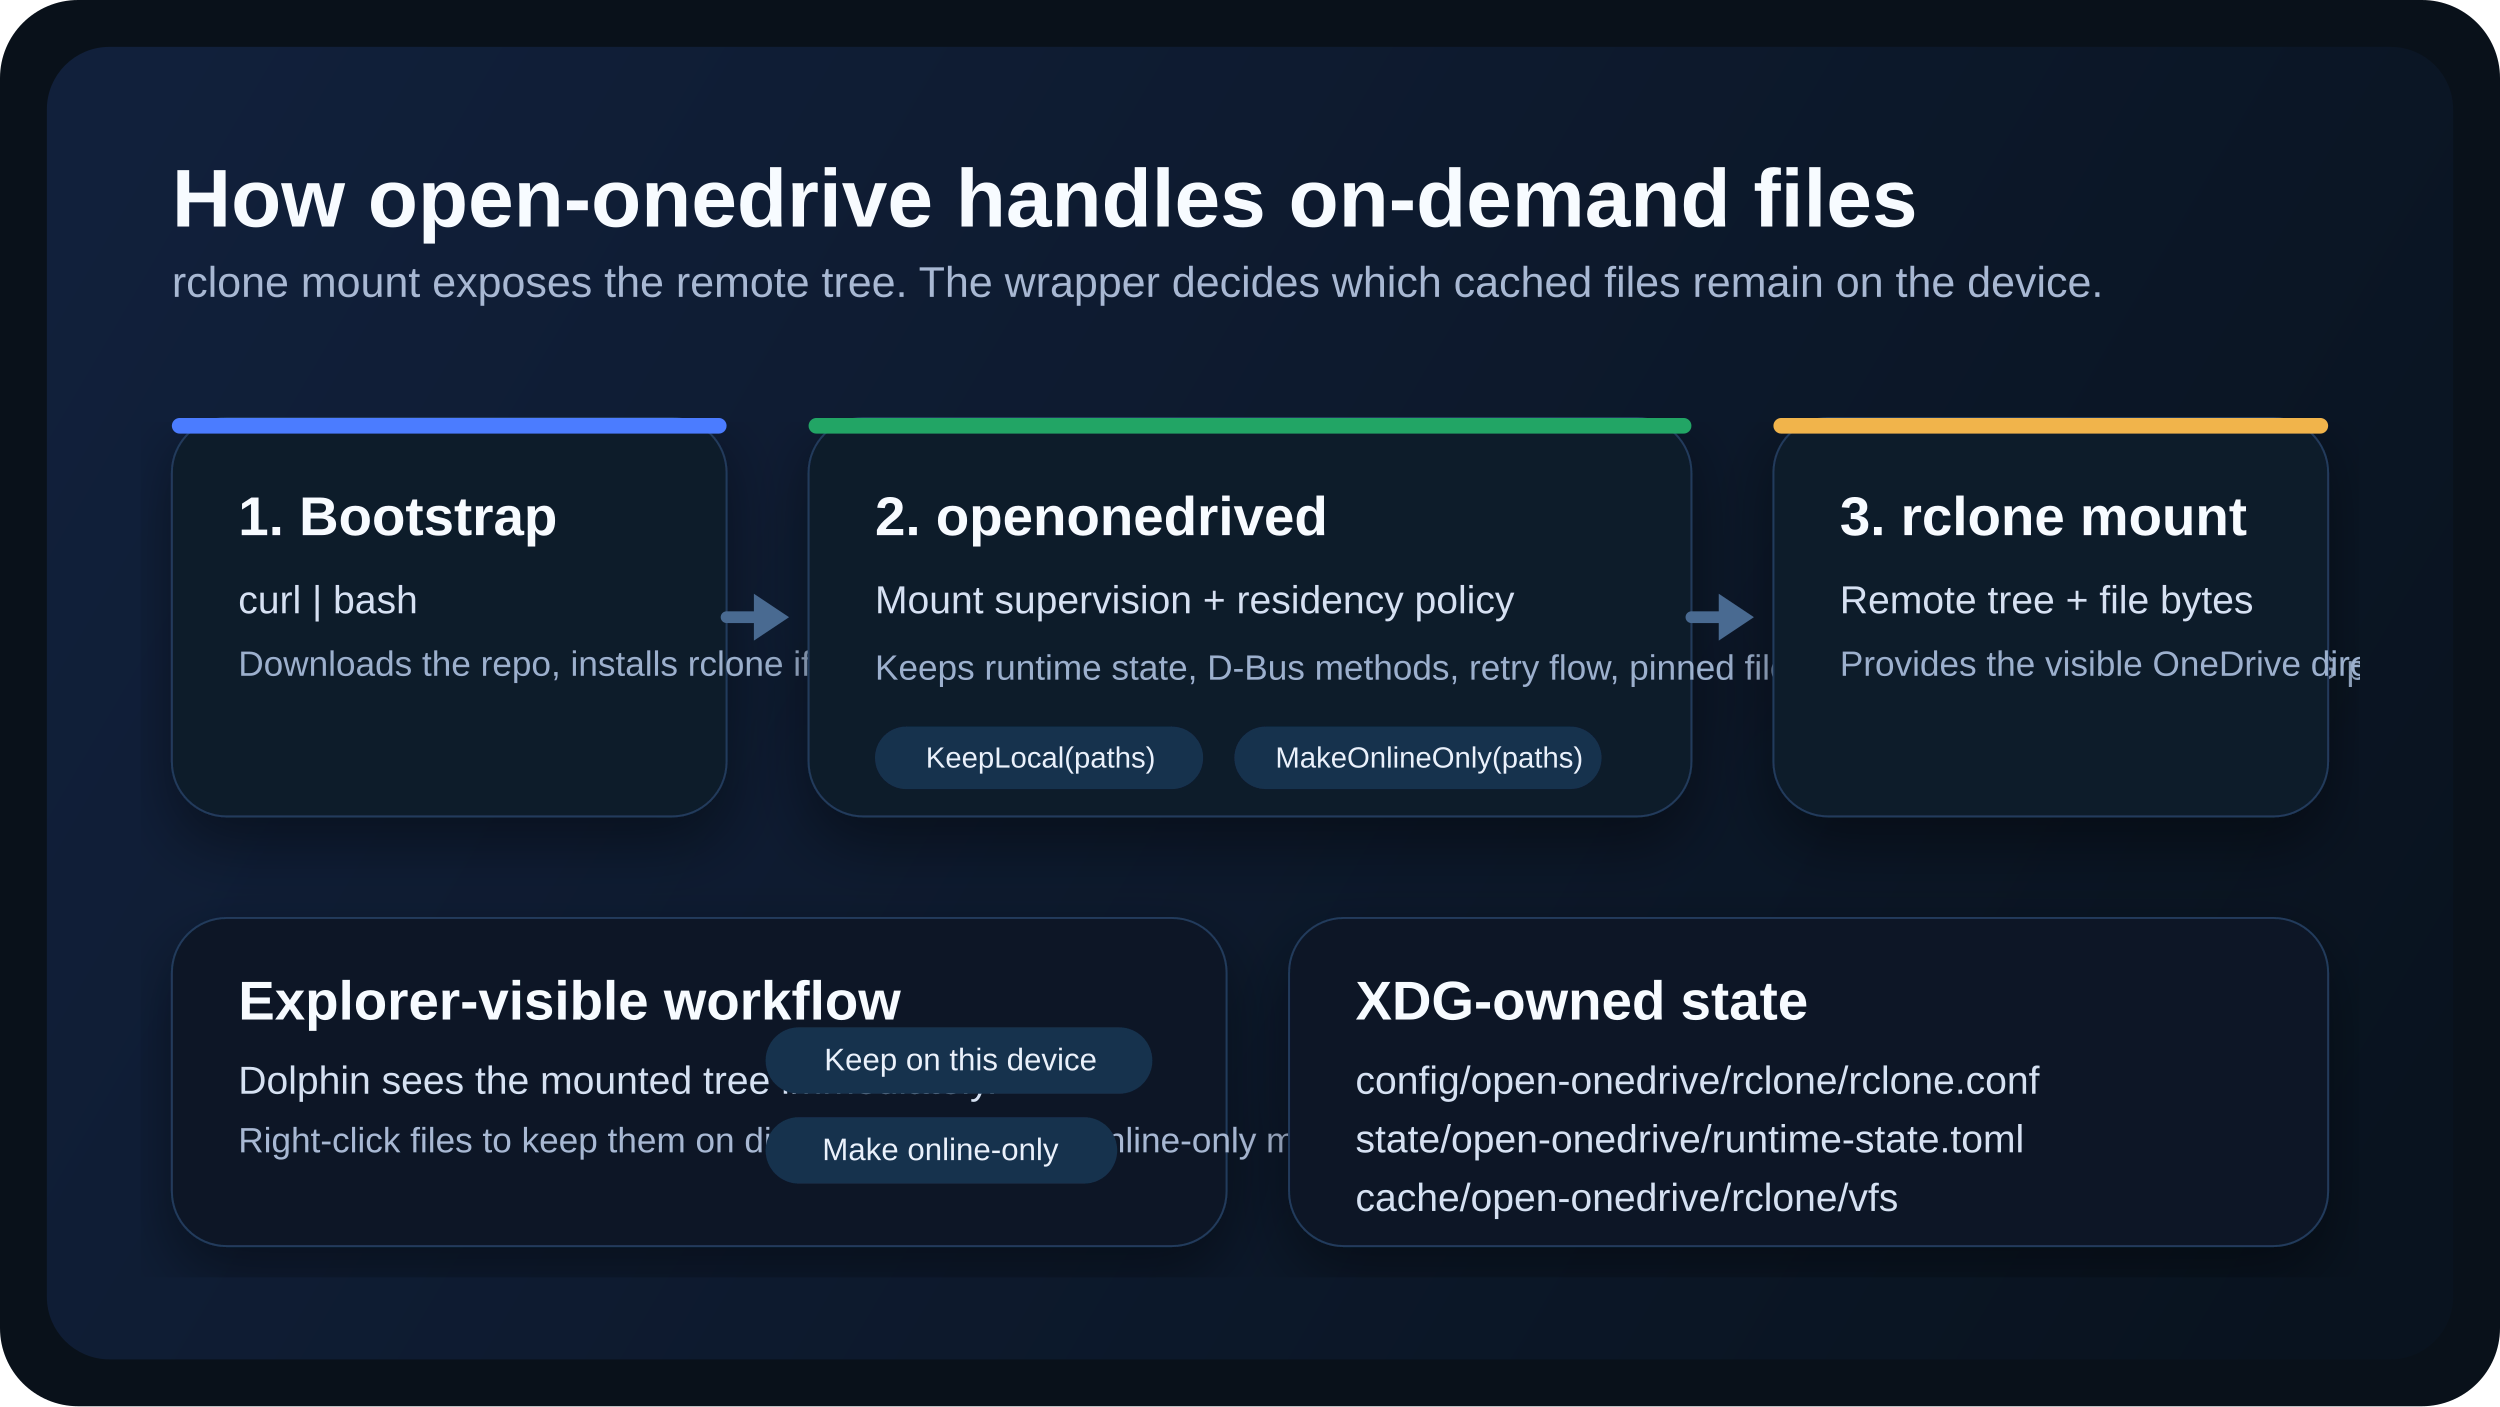
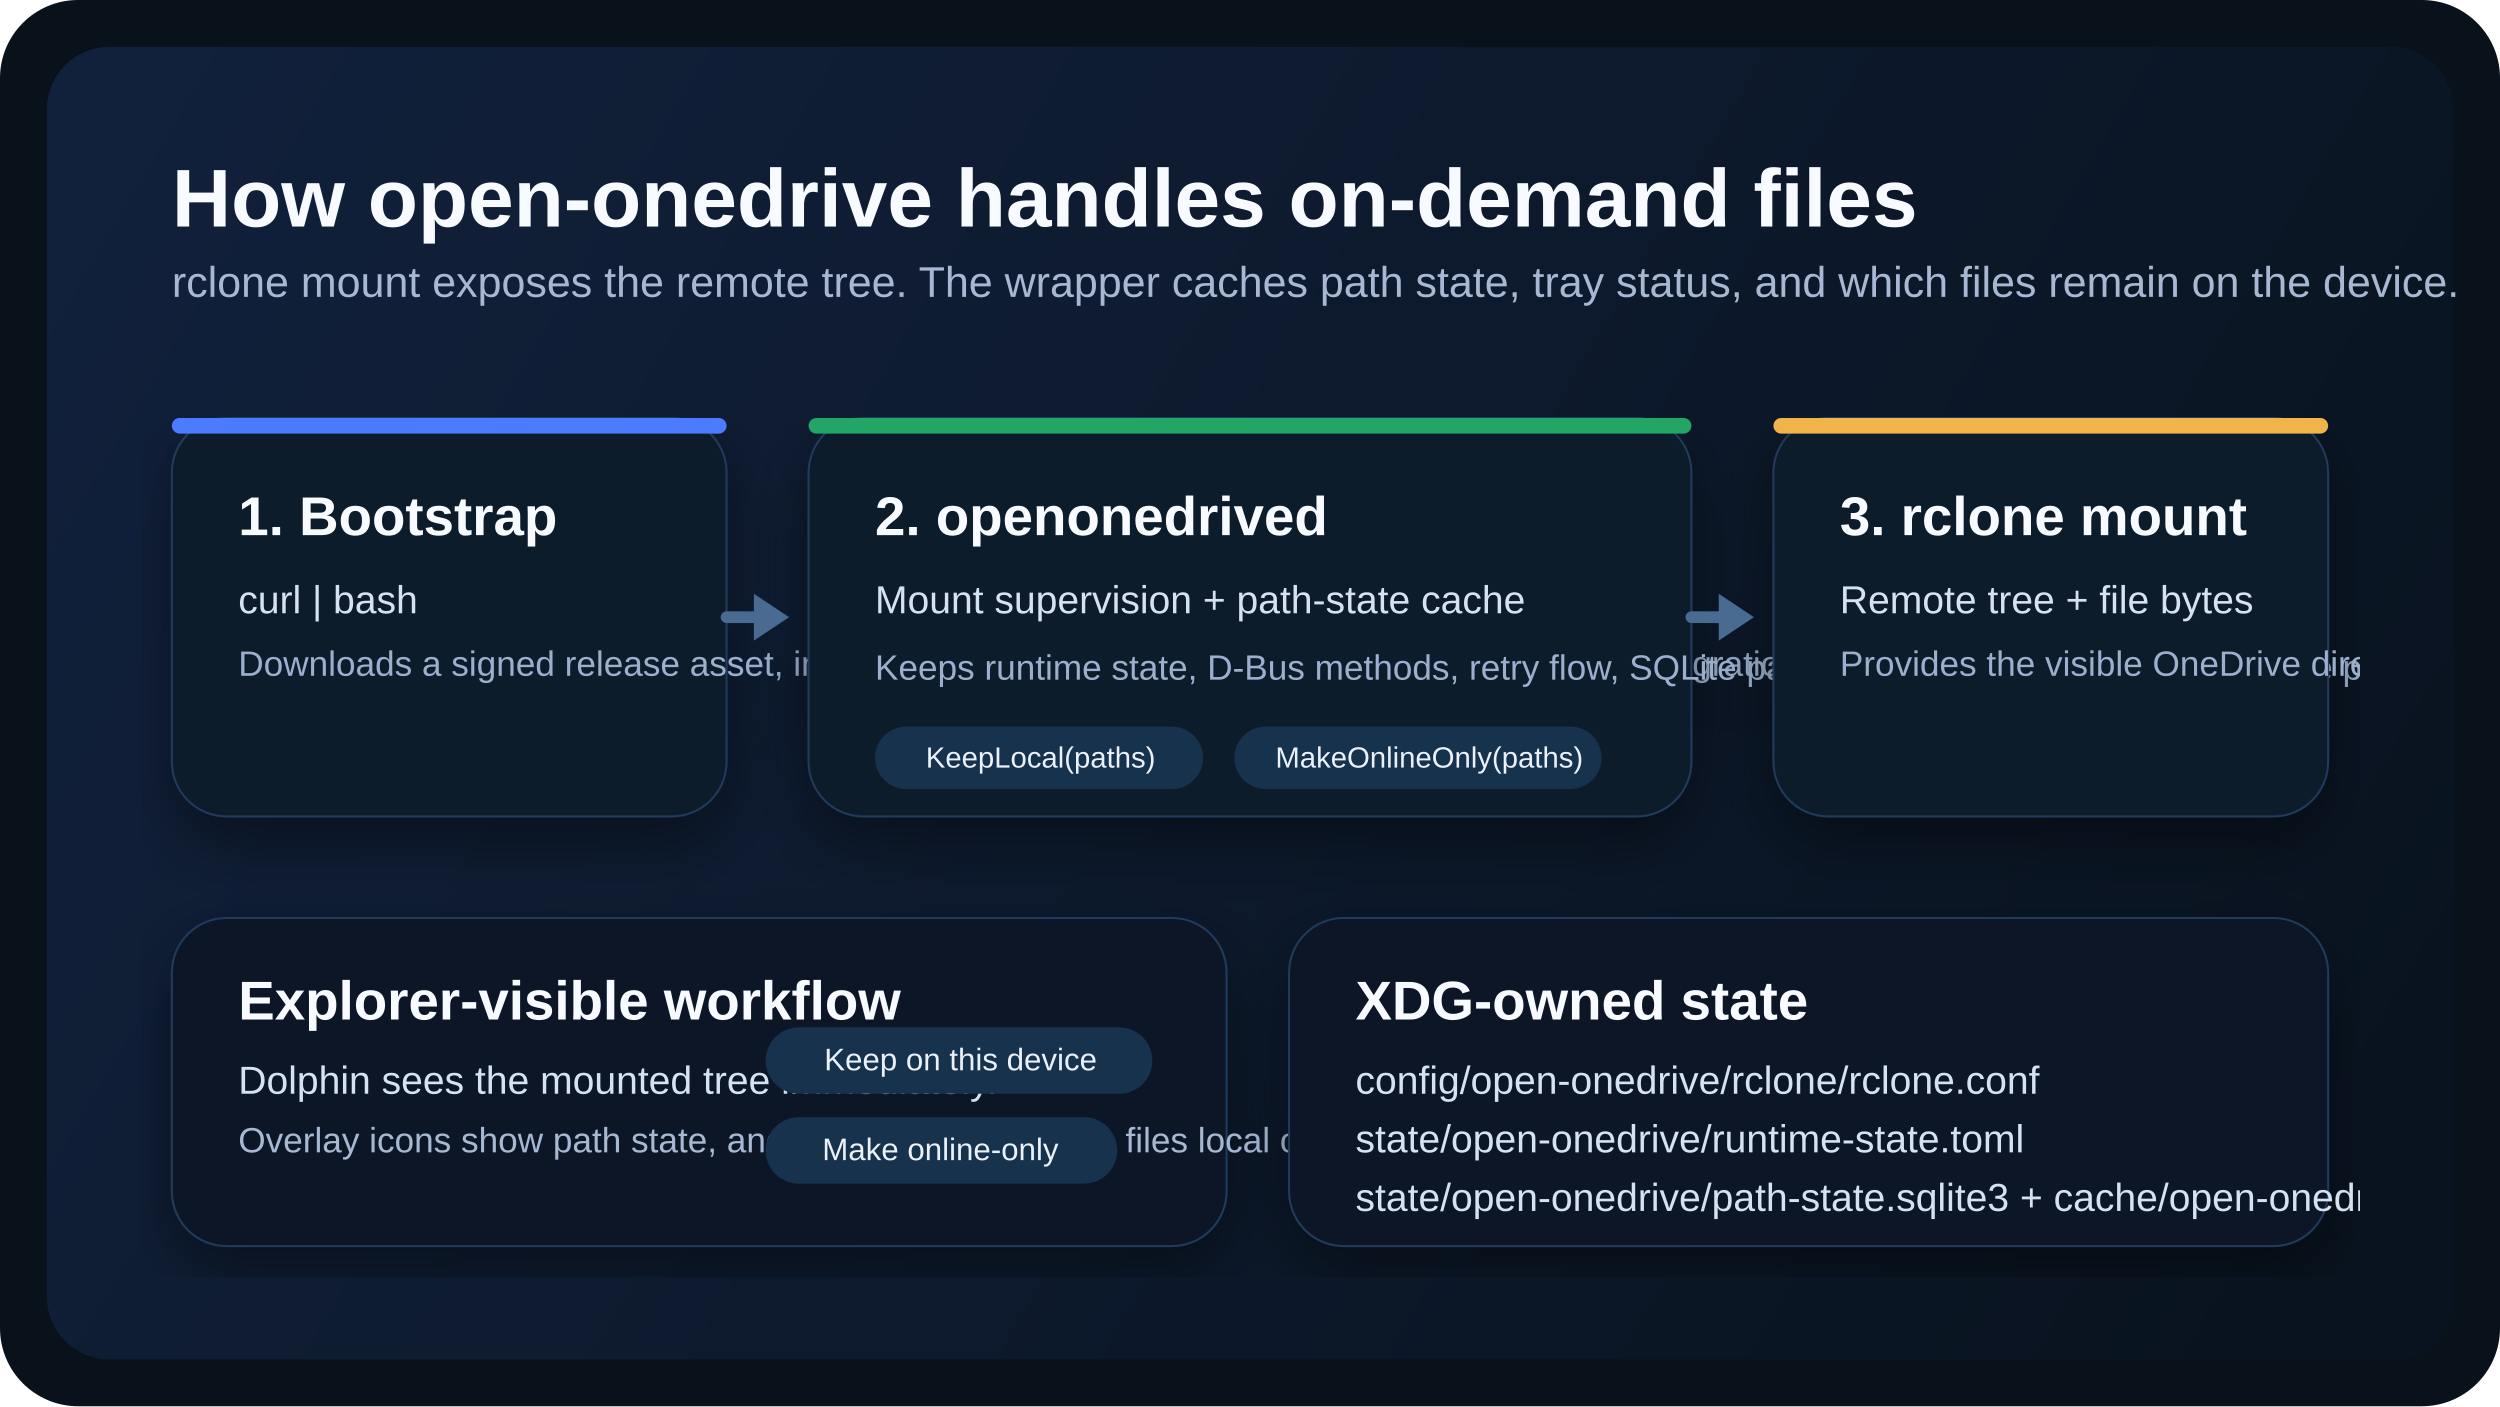
<svg xmlns="http://www.w3.org/2000/svg" width="1280" height="720" viewBox="0 0 1280 720" fill="none">
  <rect width="1280" height="720" rx="40" fill="#09111A" />
  <rect x="24" y="24" width="1232" height="672" rx="32" fill="url(#panel)" />
  <text x="88" y="116" fill="#F7FBFF" font-family="Arial, sans-serif" font-size="42" font-weight="700">How open-onedrive handles on-demand files</text>
-   <text x="88" y="152" fill="#A8B8D3" font-family="Arial, sans-serif" font-size="22">rclone mount exposes the remote tree. The wrapper decides which cached files remain on the device.</text>
+   <text x="88" y="152" fill="#A8B8D3" font-family="Arial, sans-serif" font-size="22">rclone mount exposes the remote tree. The wrapper caches path state, tray status, and which files remain on the device.</text>
  <g filter="url(#shadow)">
    <rect x="88" y="214" width="284" height="204" rx="28" fill="#0E1B2C" stroke="#243B5B" />
    <rect x="88" y="214" width="284" height="8" rx="4" fill="#4B7CFF" />
    <text x="122" y="274" fill="#F7FBFF" font-family="Arial, sans-serif" font-size="28" font-weight="700">1. Bootstrap</text>
    <text x="122" y="314" fill="#D6E1F2" font-family="Arial, sans-serif" font-size="20">curl | bash</text>
-     <text x="122" y="346" fill="#9CB0CD" font-family="Arial, sans-serif" font-size="18">Downloads the repo, installs rclone if needed, then runs a local source build.</text>
+     <text x="122" y="346" fill="#9CB0CD" font-family="Arial, sans-serif" font-size="18">Downloads a signed release asset, installs rclone if needed, and stages the KDE desktop integration.</text>
  </g>
  <g filter="url(#shadow)">
    <rect x="414" y="214" width="452" height="204" rx="28" fill="#0E1B2C" stroke="#243B5B" />
    <rect x="414" y="214" width="452" height="8" rx="4" fill="#22A565" />
    <text x="448" y="274" fill="#F7FBFF" font-family="Arial, sans-serif" font-size="28" font-weight="700">2. openonedrived</text>
-     <text x="448" y="314" fill="#D6E1F2" font-family="Arial, sans-serif" font-size="20">Mount supervision + residency policy</text>
-     <text x="448" y="348" fill="#9CB0CD" font-family="Arial, sans-serif" font-size="18">Keeps runtime state, D-Bus methods, retry flow, pinned file list, and cache pruning under XDG paths.</text>
+     <text x="448" y="314" fill="#D6E1F2" font-family="Arial, sans-serif" font-size="20">Mount supervision + path-state cache</text>
+     <text x="448" y="348" fill="#9CB0CD" font-family="Arial, sans-serif" font-size="18">Keeps runtime state, D-Bus methods, retry flow, SQLite path states, pinned file list, and cache pruning under XDG paths.</text>
    <rect x="448" y="372" width="168" height="32" rx="16" fill="#16314D" />
    <text x="474" y="393" fill="#EAF1FB" font-family="Arial, sans-serif" font-size="15">KeepLocal(paths)</text>
    <rect x="632" y="372" width="188" height="32" rx="16" fill="#16314D" />
    <text x="653" y="393" fill="#EAF1FB" font-family="Arial, sans-serif" font-size="15">MakeOnlineOnly(paths)</text>
  </g>
  <g filter="url(#shadow)">
    <rect x="908" y="214" width="284" height="204" rx="28" fill="#0E1B2C" stroke="#243B5B" />
    <rect x="908" y="214" width="284" height="8" rx="4" fill="#F1B44C" />
    <text x="942" y="274" fill="#F7FBFF" font-family="Arial, sans-serif" font-size="28" font-weight="700">3. rclone mount</text>
    <text x="942" y="314" fill="#D6E1F2" font-family="Arial, sans-serif" font-size="20">Remote tree + file bytes</text>
-     <text x="942" y="346" fill="#9CB0CD" font-family="Arial, sans-serif" font-size="18">Provides the visible OneDrive directory and fetches file contents into the app-owned VFS cache on demand.</text>
+     <text x="942" y="346" fill="#9CB0CD" font-family="Arial, sans-serif" font-size="18">Provides the visible OneDrive directory, fetches file contents on demand, and lists remote paths for cache refresh.</text>
  </g>
  <g stroke="#496A91" stroke-width="6" stroke-linecap="round">
    <path d="M372 316H394" />
    <path d="M866 316H888" />
  </g>
  <g fill="#496A91">
    <path d="M386 304L404 316L386 328V304Z" />
    <path d="M880 304L898 316L880 328V304Z" />
  </g>
  <g filter="url(#shadow)">
    <rect x="88" y="470" width="540" height="168" rx="28" fill="#0C1828" stroke="#243B5B" />
    <text x="122" y="522" fill="#F7FBFF" font-family="Arial, sans-serif" font-size="28" font-weight="700">Explorer-visible workflow</text>
    <text x="122" y="560" fill="#D6E1F2" font-family="Arial, sans-serif" font-size="20">Dolphin sees the mounted tree immediately.</text>
-     <text x="122" y="590" fill="#A8B8D3" font-family="Arial, sans-serif" font-size="18">Right-click files to keep them on disk or return them to online-only mode later.</text>
+     <text x="122" y="590" fill="#A8B8D3" font-family="Arial, sans-serif" font-size="18">Overlay icons show path state, and context actions keep files local or return them to online-only mode.</text>
    <rect x="392" y="526" width="198" height="34" rx="17" fill="#16314D" />
    <text x="422" y="548" fill="#EAF1FB" font-family="Arial, sans-serif" font-size="16">Keep on this device</text>
    <rect x="392" y="572" width="180" height="34" rx="17" fill="#16314D" />
    <text x="421" y="594" fill="#EAF1FB" font-family="Arial, sans-serif" font-size="16">Make online-only</text>
  </g>
  <g filter="url(#shadow)">
    <rect x="660" y="470" width="532" height="168" rx="28" fill="#0C1828" stroke="#243B5B" />
    <text x="694" y="522" fill="#F7FBFF" font-family="Arial, sans-serif" font-size="28" font-weight="700">XDG-owned state</text>
    <text x="694" y="560" fill="#D6E1F2" font-family="Arial, sans-serif" font-size="20">config/open-onedrive/rclone/rclone.conf</text>
    <text x="694" y="590" fill="#D6E1F2" font-family="Arial, sans-serif" font-size="20">state/open-onedrive/runtime-state.toml</text>
-     <text x="694" y="620" fill="#D6E1F2" font-family="Arial, sans-serif" font-size="20">cache/open-onedrive/rclone/vfs</text>
+     <text x="694" y="620" fill="#D6E1F2" font-family="Arial, sans-serif" font-size="20">state/open-onedrive/path-state.sqlite3 + cache/open-onedrive/rclone/vfs</text>
  </g>
  <defs>
    <linearGradient id="panel" x1="84" y1="28" x2="1184" y2="676" gradientUnits="userSpaceOnUse">
      <stop stop-color="#11203B" />
      <stop offset="1" stop-color="#09131F" />
    </linearGradient>
    <filter id="shadow" x="72" y="202" width="1136" height="452" filterUnits="userSpaceOnUse" color-interpolation-filters="sRGB">
      <feDropShadow dx="0" dy="14" stdDeviation="16" flood-color="#02060C" flood-opacity="0.4" />
    </filter>
  </defs>
</svg>
